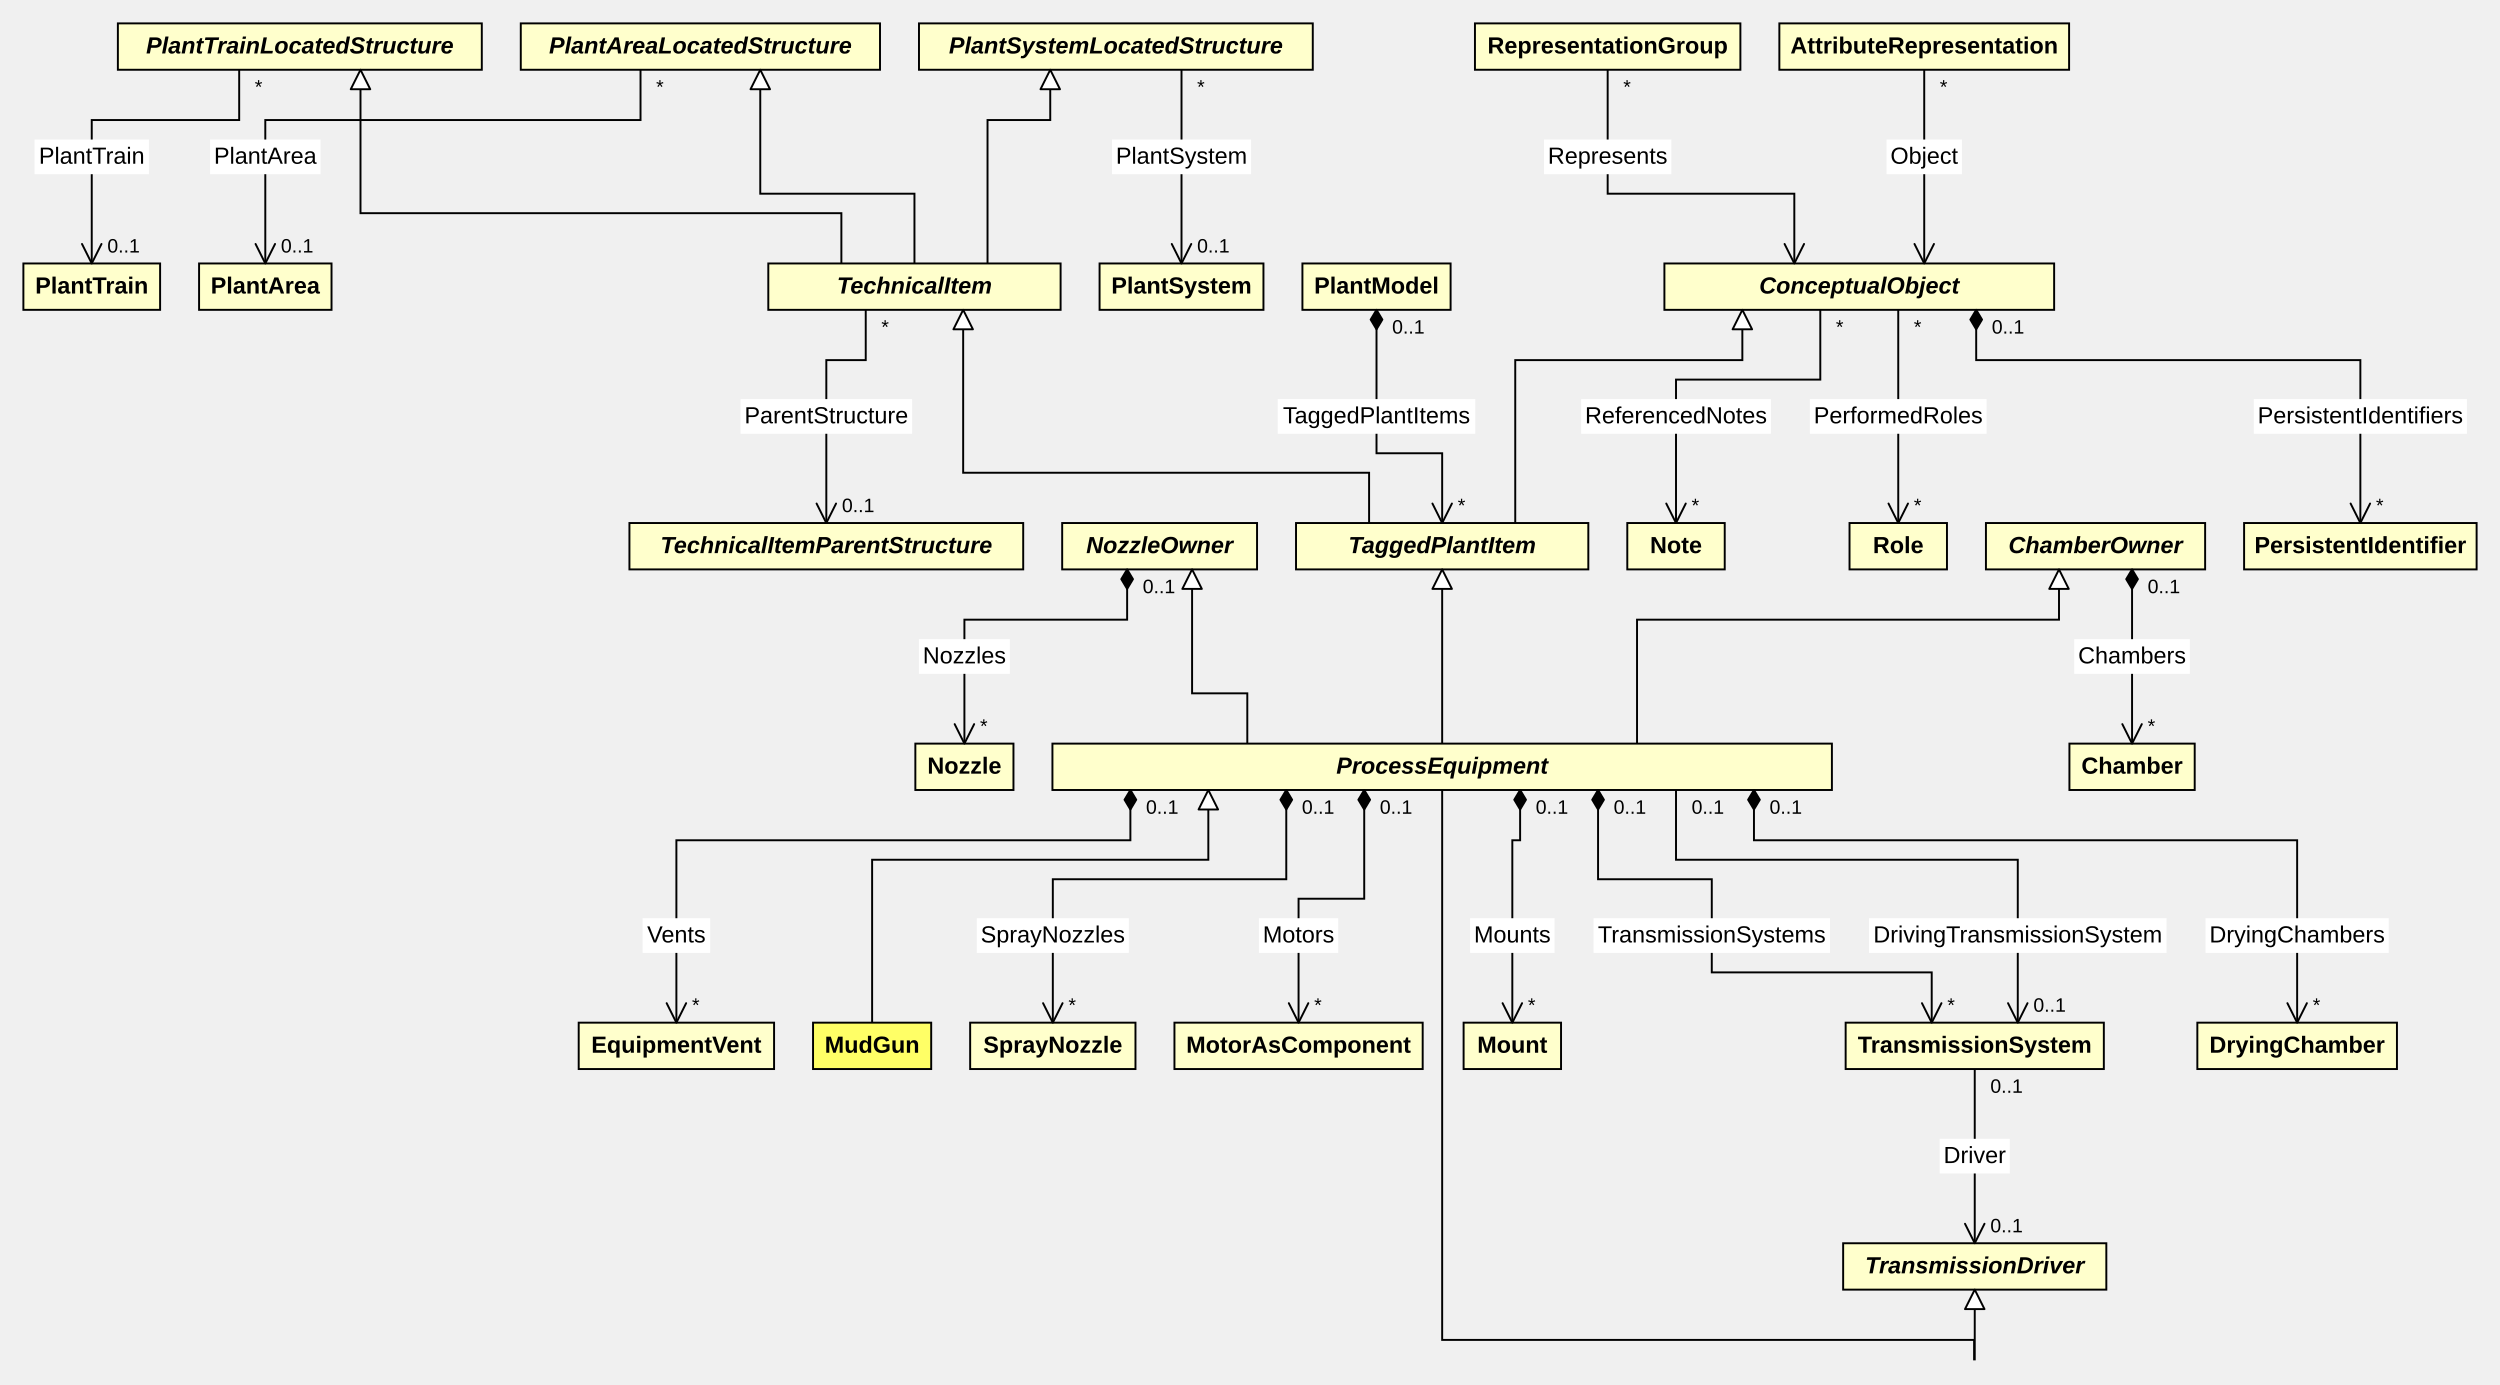
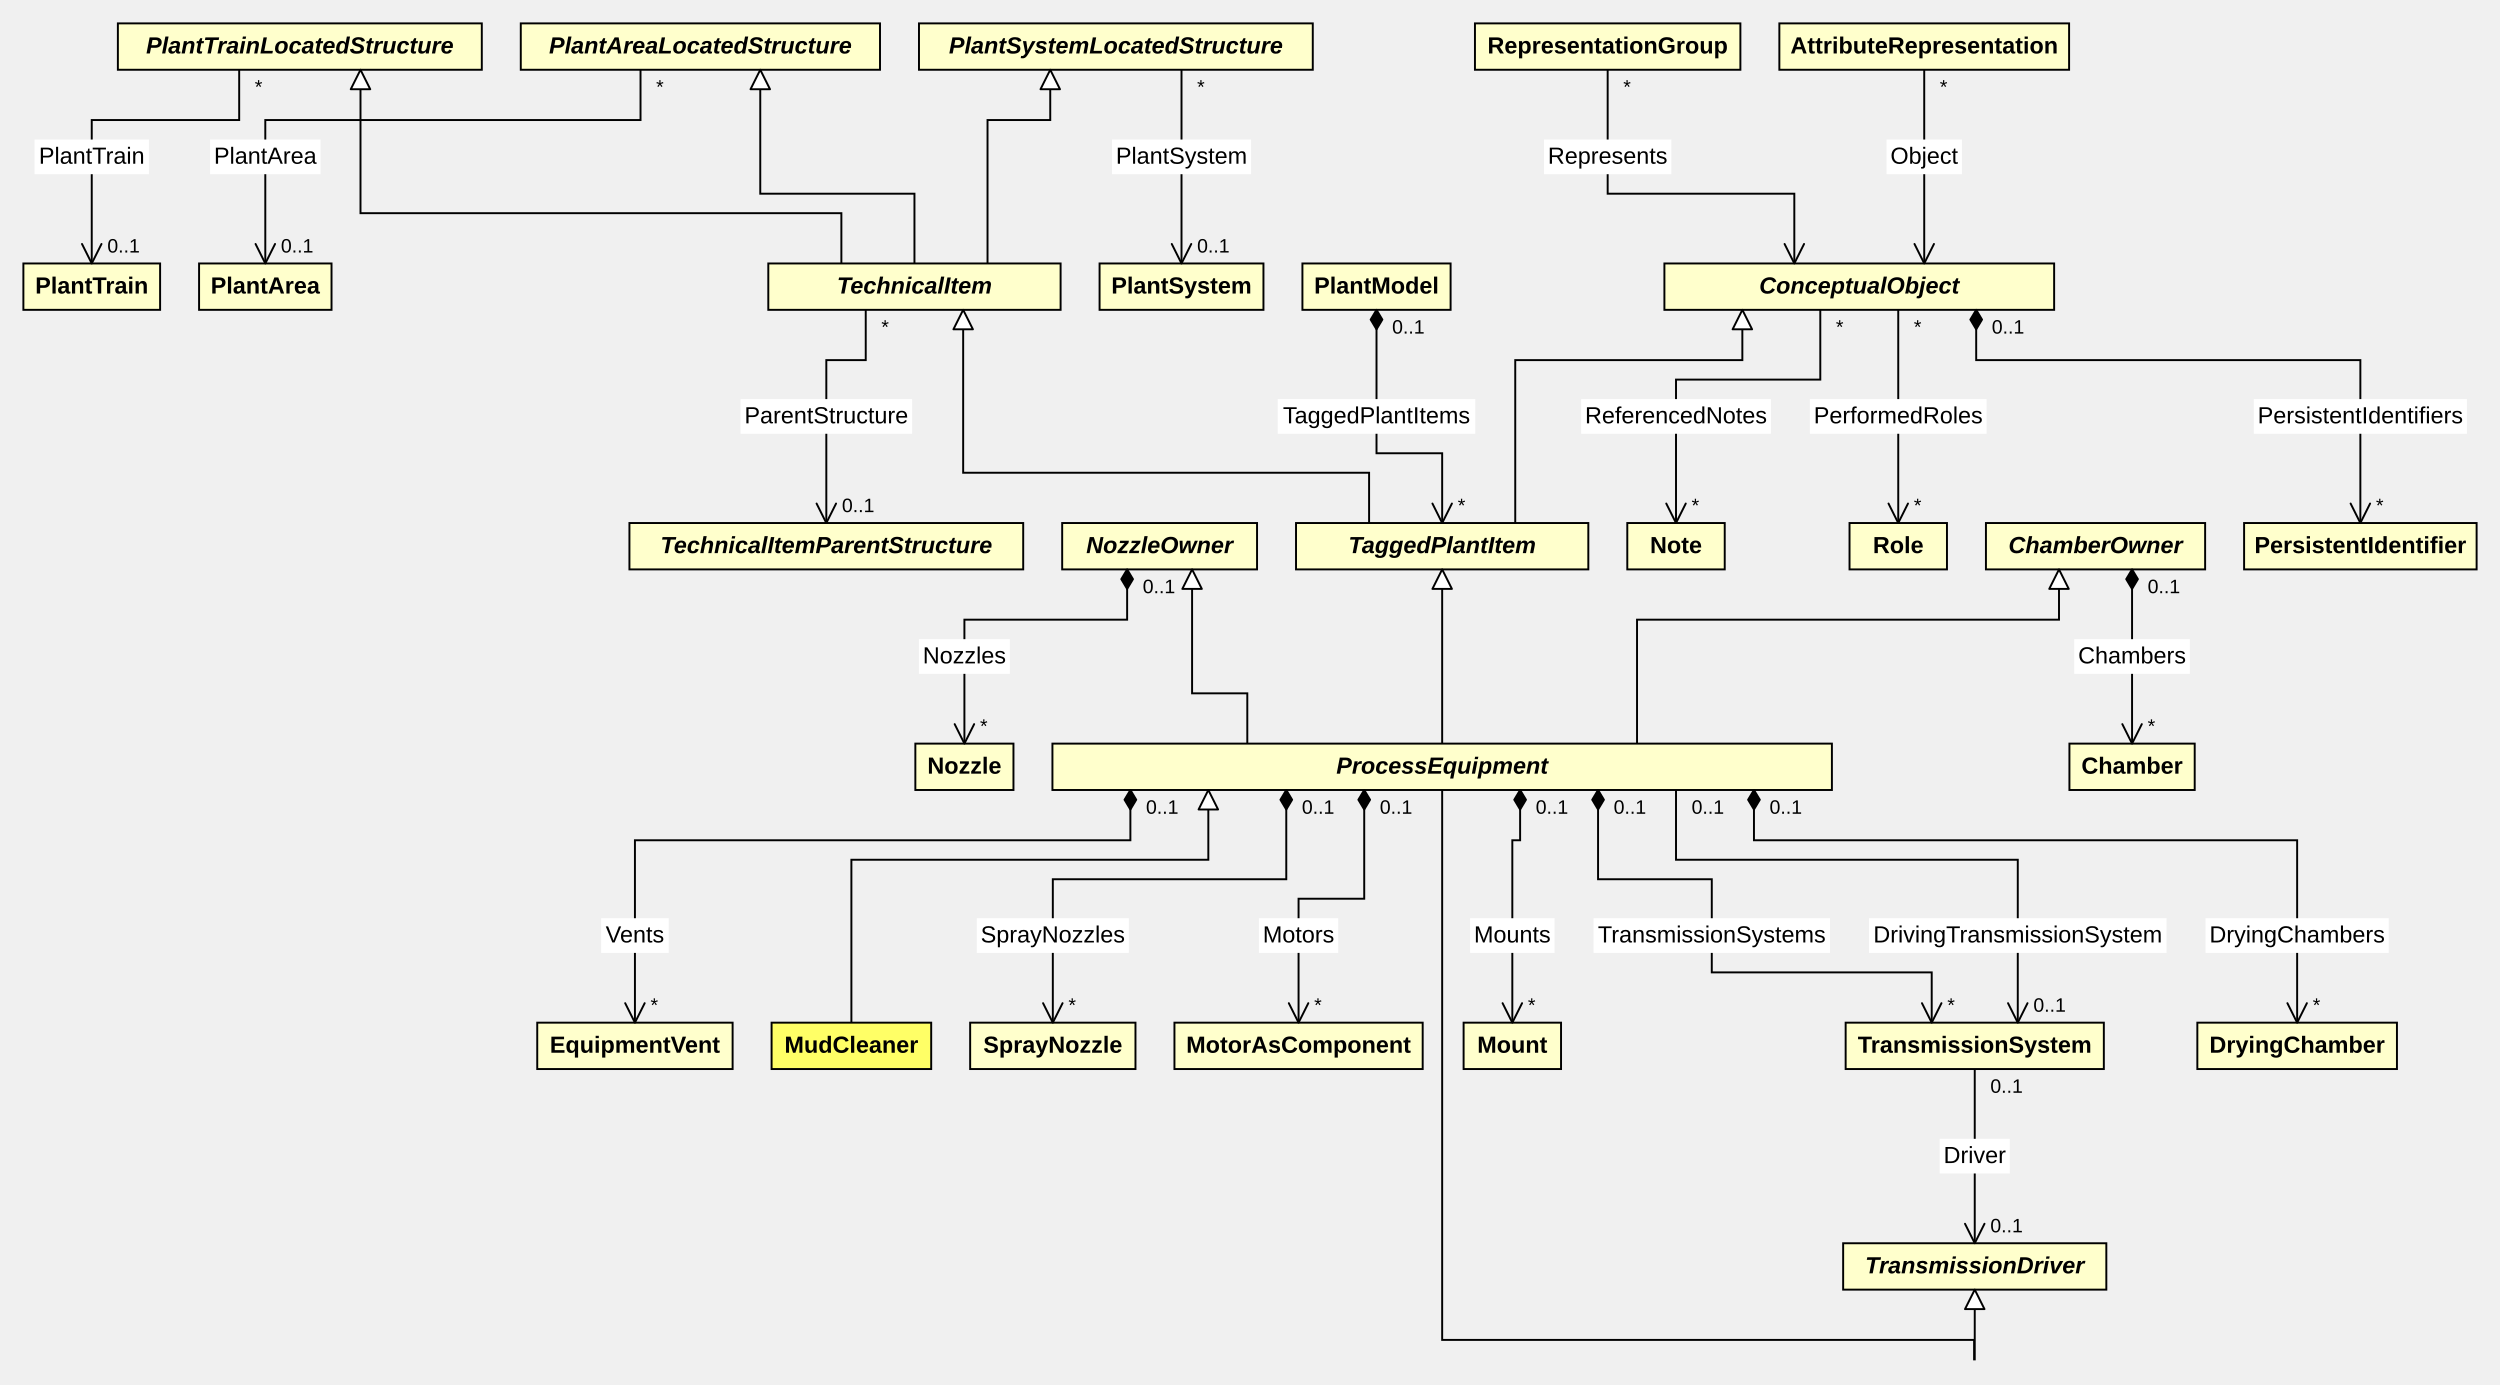
<svg xmlns="http://www.w3.org/2000/svg" width="1282.925px" height="710.6px" viewBox="0.0 0.0 1282.925 710.6">
  <style>
            .uml-foreground-stroke {
                stroke: black;
                stroke-width: 1px;
            }
            
            .uml-foreground-fill {
                fill: black;
            }
            
            .uml-background_color-type {
                fill: #ffffcc;
            }
            
            .uml-background_color-main_type {
                fill: #ffff66;
            }
            
            .uml-background_color-instance {
                fill: blue;
            }
            
            .uml-background_color-background {
                fill: white;
            }
            
            .uml-background_color-foreground {
                fill: black;
            }
            
            .uml-font-normal {
                font-family: Arial;
            }
            
            .uml-font-element {
                font-family: Arial;
            }
            
            .uml-fontsize-normal {
                font-size: 10px;
            }

            .uml-fontsize-large {
                font-size: 12px;
            }
            
            .uml-source_marker-closed_arrow {
                marker-start: url(#uml-marker-closed_arrow);
            }
            
            .uml-source_marker-open_arrow {
                marker-start: url(#uml-marker-open_arrow);
            }
            
            .uml-source_marker-filled_diamond {
                marker-start: url(#uml-marker-filled_diamond);
            }

            .uml-target_marker-closed_arrow {
                marker-end: url(#uml-marker-closed_arrow);
            }
            
            .uml-target_marker-open_arrow {
                marker-end: url(#uml-marker-open_arrow);
            }
            
            .uml-target_marker-filled_diamond {
                marker-end: url(#uml-marker-filled_diamond);
            }

            </style>
  <defs>
    <marker id="uml-marker-closed_arrow" viewBox="-2 -2 14 14" refX="10" refY="5.0" markerWidth="14" markerHeight="14" orient="auto-start-reverse">
      <path d="M 0 0 L 10 5.0 L 0 10 Z" stroke-linejoin="round" stroke-linecap="round" class="uml-foreground-stroke uml-background_color-background" />
    </marker>
    <marker id="uml-marker-open_arrow" viewBox="-2 -2 14 14" refX="10" refY="5.0" markerWidth="14" markerHeight="14" orient="auto-start-reverse">
      <path d="M 0 0 L 10 5.0 L 0 10" stroke-linejoin="round" stroke-linecap="round" fill="none" class="uml-foreground-stroke" />
    </marker>
    <marker id="uml-marker-filled_diamond" viewBox="-2 -2 14 14" refX="10" refY="5.0" markerWidth="14" markerHeight="14" orient="auto-start-reverse">
      <path d="M 0 5.0 L      5.0 2.0        10 5.0      5.0 8.0 Z       " stroke-linejoin="round" stroke-linecap="round" class="uml-foreground-stroke uml-background_color-foreground" />
    </marker>
  </defs>
  <rect class="uml-background_color-type uml-foreground-stroke" x="854.122" y="135.2" width="200.0" height="23.8" />
  <text x="954.122" text-anchor="middle" font-size="0px" y="150.64">
    <a href="../dexpi-models/Core/ConceptualObject.html">
      <tspan class="uml-foreground-fill uml-font-element uml-fontsize-large" font-weight="bold" font-style="italic">ConceptualObject</tspan>
    </a>
  </text>
  <rect class="uml-background_color-type uml-foreground-stroke" x="267.247" y="12.0" width="184.346" height="23.8" />
  <text x="359.42" text-anchor="middle" font-size="0px" y="27.44">
    <a href="../dexpi-models/Plant/PlantStructure/PlantAreaLocatedStructure.html">
      <tspan class="uml-foreground-fill uml-font-element uml-fontsize-large" font-weight="bold" font-style="italic">PlantAreaLocatedStructure</tspan>
    </a>
  </text>
  <rect class="uml-background_color-type uml-foreground-stroke" x="471.593" y="12.0" width="202.085" height="23.8" />
  <text x="572.636" text-anchor="middle" font-size="0px" y="27.44">
    <a href="../dexpi-models/Plant/PlantStructure/PlantSystemLocatedStructure.html">
      <tspan class="uml-foreground-fill uml-font-element uml-fontsize-large" font-weight="bold" font-style="italic">PlantSystemLocatedStructure</tspan>
    </a>
  </text>
  <rect class="uml-background_color-type uml-foreground-stroke" x="60.49" y="12.0" width="186.757" height="23.8" />
  <text x="153.869" text-anchor="middle" font-size="0px" y="27.44">
    <a href="../dexpi-models/Plant/PlantStructure/PlantTrainLocatedStructure.html">
      <tspan class="uml-foreground-fill uml-font-element uml-fontsize-large" font-weight="bold" font-style="italic">PlantTrainLocatedStructure</tspan>
    </a>
  </text>
  <rect class="uml-background_color-type uml-foreground-stroke" x="394.269" y="135.2" width="150.0" height="23.8" />
  <text x="469.269" text-anchor="middle" font-size="0px" y="150.64">
    <a href="../dexpi-models/Plant/PlantStructure/TechnicalItem.html">
      <tspan class="uml-foreground-fill uml-font-element uml-fontsize-large" font-weight="bold" font-style="italic">TechnicalItem</tspan>
    </a>
  </text>
  <rect class="uml-background_color-type uml-foreground-stroke" x="323.007" y="268.4" width="202.071" height="23.8" />
  <text x="424.043" text-anchor="middle" font-size="0px" y="283.84">
    <a href="../dexpi-models/Plant/PlantStructure/TechnicalItemParentStructure.html">
      <tspan class="uml-foreground-fill uml-font-element uml-fontsize-large" font-weight="bold" font-style="italic">TechnicalItemParentStructure</tspan>
    </a>
  </text>
  <rect class="uml-background_color-type uml-foreground-stroke" x="1019.122" y="268.4" width="112.484" height="23.8" />
  <text x="1075.364" text-anchor="middle" font-size="0px" y="283.84">
    <a href="../dexpi-models/Plant/ProcessEquipment/ChamberOwner.html">
      <tspan class="uml-foreground-fill uml-font-element uml-fontsize-large" font-weight="bold" font-style="italic">ChamberOwner</tspan>
    </a>
  </text>
  <rect class="uml-background_color-type uml-foreground-stroke" x="545.078" y="268.4" width="100.0" height="23.8" />
  <text x="595.078" text-anchor="middle" font-size="0px" y="283.84">
    <a href="../dexpi-models/Plant/ProcessEquipment/NozzleOwner.html">
      <tspan class="uml-foreground-fill uml-font-element uml-fontsize-large" font-weight="bold" font-style="italic">NozzleOwner</tspan>
    </a>
  </text>
  <rect class="uml-background_color-type uml-foreground-stroke" x="540.078" y="381.6" width="400.0" height="23.8" />
  <text x="740.078" text-anchor="middle" font-size="0px" y="397.04">
    <a href="../dexpi-models/Plant/ProcessEquipment/ProcessEquipment.html">
      <tspan class="uml-foreground-fill uml-font-element uml-fontsize-large" font-weight="bold" font-style="italic">ProcessEquipment</tspan>
    </a>
  </text>
  <rect class="uml-background_color-type uml-foreground-stroke" x="665.078" y="268.4" width="150.0" height="23.8" />
  <text x="740.078" text-anchor="middle" font-size="0px" y="283.84">
    <a href="../dexpi-models/Plant/ProcessEquipment/TaggedPlantItem.html">
      <tspan class="uml-foreground-fill uml-font-element uml-fontsize-large" font-weight="bold" font-style="italic">TaggedPlantItem</tspan>
    </a>
  </text>
  <rect class="uml-background_color-type uml-foreground-stroke" x="945.853" y="638" width="135.051" height="23.8" />
  <text x="1013.379" text-anchor="middle" font-size="0px" y="653.44">
    <a href="../dexpi-models/Plant/ProcessEquipment/TransmissionDriver.html">
      <tspan class="uml-foreground-fill uml-font-element uml-fontsize-large" font-weight="bold" font-style="italic">TransmissionDriver</tspan>
    </a>
  </text>
  <rect class="uml-background_color-type uml-foreground-stroke" x="913.114" y="12.0" width="148.684" height="23.8" />
  <text x="987.455" text-anchor="middle" font-size="0px" y="27.44">
    <a href="../dexpi-models/Core/Diagram/AttributeRepresentation.html">
      <tspan class="uml-foreground-fill uml-font-element uml-fontsize-large" font-weight="bold">AttributeRepresentation</tspan>
    </a>
  </text>
  <rect class="uml-background_color-type uml-foreground-stroke" x="756.901" y="12.0" width="136.212" height="23.8" />
  <text x="825.007" text-anchor="middle" font-size="0px" y="27.44">
    <a href="../dexpi-models/Core/Diagram/RepresentationGroup.html">
      <tspan class="uml-foreground-fill uml-font-element uml-fontsize-large" font-weight="bold">RepresentationGroup</tspan>
    </a>
  </text>
  <rect class="uml-background_color-type uml-foreground-stroke" x="835.078" y="268.4" width="50.0" height="23.8" />
  <text x="860.078" text-anchor="middle" font-size="0px" y="283.84">
    <a href="../dexpi-models/Core/Note.html">
      <tspan class="uml-foreground-fill uml-font-element uml-fontsize-large" font-weight="bold">Note</tspan>
    </a>
  </text>
  <rect class="uml-background_color-type uml-foreground-stroke" x="1151.606" y="268.4" width="119.319" height="23.8" />
  <text x="1211.265" text-anchor="middle" font-size="0px" y="283.84">
    <a href="../dexpi-models/Core/PersistentIdentifier.html">
      <tspan class="uml-foreground-fill uml-font-element uml-fontsize-large" font-weight="bold">PersistentIdentifier</tspan>
    </a>
  </text>
  <rect class="uml-background_color-type uml-foreground-stroke" x="949.122" y="268.4" width="50.0" height="23.8" />
  <text x="974.122" text-anchor="middle" font-size="0px" y="283.84">
    <a href="../dexpi-models/Core/Role.html">
      <tspan class="uml-foreground-fill uml-font-element uml-fontsize-large" font-weight="bold">Role</tspan>
    </a>
  </text>
-   <rect class="uml-background_color-main_type uml-foreground-stroke" x="417.232" y="524.8" width="60.628" height="23.8" />
-   <text x="447.546" text-anchor="middle" font-size="0px" y="540.24">
-     <tspan class="uml-foreground-fill uml-font-element uml-fontsize-large" font-weight="bold">MudGun</tspan>
+   <rect class="uml-background_color-main_type uml-foreground-stroke" x="395.956" y="524.8" width="81.904" height="23.8" />
+   <text x="436.908" text-anchor="middle" font-size="0px" y="540.24">
+     <tspan class="uml-foreground-fill uml-font-element uml-fontsize-large" font-weight="bold">MudCleaner</tspan>
  </text>
  <rect class="uml-background_color-type uml-foreground-stroke" x="668.364" y="135.2" width="76.039" height="23.8" />
  <text x="706.384" text-anchor="middle" font-size="0px" y="150.64">
    <a href="../dexpi-models/Plant/PlantModel.html">
      <tspan class="uml-foreground-fill uml-font-element uml-fontsize-large" font-weight="bold">PlantModel</tspan>
    </a>
  </text>
  <rect class="uml-background_color-type uml-foreground-stroke" x="102.161" y="135.2" width="67.969" height="23.8" />
  <text x="136.145" text-anchor="middle" font-size="0px" y="150.64">
    <a href="../dexpi-models/Plant/PlantStructure/PlantArea.html">
      <tspan class="uml-foreground-fill uml-font-element uml-fontsize-large" font-weight="bold">PlantArea</tspan>
    </a>
  </text>
  <rect class="uml-background_color-type uml-foreground-stroke" x="564.269" y="135.2" width="84.095" height="23.8" />
  <text x="606.317" text-anchor="middle" font-size="0px" y="150.64">
    <a href="../dexpi-models/Plant/PlantStructure/PlantSystem.html">
      <tspan class="uml-foreground-fill uml-font-element uml-fontsize-large" font-weight="bold">PlantSystem</tspan>
    </a>
  </text>
  <rect class="uml-background_color-type uml-foreground-stroke" x="12.0" y="135.2" width="70.161" height="23.8" />
  <text x="47.08" text-anchor="middle" font-size="0px" y="150.64">
    <a href="../dexpi-models/Plant/PlantStructure/PlantTrain.html">
      <tspan class="uml-foreground-fill uml-font-element uml-fontsize-large" font-weight="bold">PlantTrain</tspan>
    </a>
  </text>
  <rect class="uml-background_color-type uml-foreground-stroke" x="1061.967" y="381.6" width="64.289" height="23.8" />
  <text x="1094.111" text-anchor="middle" font-size="0px" y="397.04">
    <a href="../dexpi-models/Plant/ProcessEquipment/Chamber.html">
      <tspan class="uml-foreground-fill uml-font-element uml-fontsize-large" font-weight="bold">Chamber</tspan>
    </a>
  </text>
  <rect class="uml-background_color-type uml-foreground-stroke" x="1127.609" y="524.8" width="102.432" height="23.8" />
  <text x="1178.825" text-anchor="middle" font-size="0px" y="540.24">
    <a href="../dexpi-models/Plant/ProcessEquipment/DryingChamber.html">
      <tspan class="uml-foreground-fill uml-font-element uml-fontsize-large" font-weight="bold">DryingChamber</tspan>
    </a>
  </text>
-   <rect class="uml-background_color-type uml-foreground-stroke" x="296.971" y="524.8" width="100.26" height="23.8" />
-   <text x="347.102" text-anchor="middle" font-size="0px" y="540.24">
+   <rect class="uml-background_color-type uml-foreground-stroke" x="275.696" y="524.8" width="100.26" height="23.8" />
+   <text x="325.826" text-anchor="middle" font-size="0px" y="540.24">
    <a href="../dexpi-models/Plant/ProcessEquipment/EquipmentVent.html">
      <tspan class="uml-foreground-fill uml-font-element uml-fontsize-large" font-weight="bold">EquipmentVent</tspan>
    </a>
  </text>
  <rect class="uml-background_color-type uml-foreground-stroke" x="602.69" y="524.8" width="127.388" height="23.8" />
  <text x="666.384" text-anchor="middle" font-size="0px" y="540.24">
    <a href="../dexpi-models/Plant/ProcessEquipment/MotorAsComponent.html">
      <tspan class="uml-foreground-fill uml-font-element uml-fontsize-large" font-weight="bold">MotorAsComponent</tspan>
    </a>
  </text>
  <rect class="uml-background_color-type uml-foreground-stroke" x="751.078" y="524.8" width="50.0" height="23.8" />
  <text x="776.078" text-anchor="middle" font-size="0px" y="540.24">
    <a href="../dexpi-models/Plant/ProcessEquipment/Mount.html">
      <tspan class="uml-foreground-fill uml-font-element uml-fontsize-large" font-weight="bold">Mount</tspan>
    </a>
  </text>
  <rect class="uml-background_color-type uml-foreground-stroke" x="469.73" y="381.6" width="50.348" height="23.8" />
  <text x="494.904" text-anchor="middle" font-size="0px" y="397.04">
    <a href="../dexpi-models/Plant/ProcessEquipment/Nozzle.html">
      <tspan class="uml-foreground-fill uml-font-element uml-fontsize-large" font-weight="bold">Nozzle</tspan>
    </a>
  </text>
  <rect class="uml-background_color-type uml-foreground-stroke" x="497.86" y="524.8" width="84.83" height="23.8" />
  <text x="540.275" text-anchor="middle" font-size="0px" y="540.24">
    <a href="../dexpi-models/Plant/ProcessEquipment/SprayNozzle.html">
      <tspan class="uml-foreground-fill uml-font-element uml-fontsize-large" font-weight="bold">SprayNozzle</tspan>
    </a>
  </text>
  <rect class="uml-background_color-type uml-foreground-stroke" x="947.132" y="524.8" width="132.493" height="23.8" />
  <text x="1013.379" text-anchor="middle" font-size="0px" y="540.24">
    <a href="../dexpi-models/Plant/ProcessEquipment/TransmissionSystem.html">
      <tspan class="uml-foreground-fill uml-font-element uml-fontsize-large" font-weight="bold">TransmissionSystem</tspan>
    </a>
  </text>
  <polyline class="uml-foreground-stroke uml-source_marker-closed_arrow" points="894.122,159.0 894.122,184.8 777.578,184.8 777.578,213.2 777.578,214.2 777.578,268.4" fill="none" />
  <polyline class="uml-foreground-stroke uml-source_marker-closed_arrow" points="390.145,35.8 390.145,80.0 390.145,81.0 390.145,99.4 469.269,99.4 469.269,135.2" fill="none" />
  <polyline class="uml-foreground-stroke uml-source_marker-closed_arrow" points="538.955,35.8 538.955,61.6 506.769,61.6 506.769,80.0 506.769,81.0 506.769,135.2" fill="none" />
  <polyline class="uml-foreground-stroke uml-source_marker-closed_arrow" points="184.995,35.8 184.995,80.0 184.995,81.0 184.995,109.4 431.769,109.4 431.769,135.2" fill="none" />
  <polyline class="uml-foreground-stroke uml-source_marker-closed_arrow" points="494.269,159.0 494.269,213.2 494.269,214.2 494.269,242.6 702.578,242.6 702.578,268.4" fill="none" />
  <polyline class="uml-foreground-stroke uml-source_marker-closed_arrow" points="1056.617,292.2 1056.617,318 840.078,318 840.078,336.4 840.078,337.4 840.078,381.6" fill="none" />
  <polyline class="uml-foreground-stroke uml-source_marker-closed_arrow" points="611.745,292.2 611.745,336.4 611.745,337.4 611.745,355.8 640.078,355.8 640.078,381.6" fill="none" />
-   <polyline class="uml-foreground-stroke uml-source_marker-closed_arrow" points="620.078,405.4 620.078,441.2 447.546,441.2 447.546,479.6 447.546,480.6 447.546,524.8" fill="none" />
+   <polyline class="uml-foreground-stroke uml-source_marker-closed_arrow" points="620.078,405.4 620.078,441.2 436.908,441.2 436.908,479.6 436.908,480.6 436.908,524.8" fill="none" />
  <polyline class="uml-foreground-stroke uml-source_marker-closed_arrow" points="740.078,292.2 740.078,336.4 740.078,337.4 740.078,381.6" fill="none" />
  <polyline class="uml-foreground-stroke uml-source_marker-closed_arrow" points="1013.379,661.8 1013.379,697.6 1013.045,697.6 1013.045,687.6 740.078,687.6 740.078,405.4" fill="none" />
  <rect class="uml-background_color-background " x="928.771" y="204.8" width="90.701" height="17.8" />
  <text x="974.122" text-anchor="middle" font-size="0px" y="217.24">
    <a href="../dexpi-models/Core/ConceptualObject.html#sp:core.conceptualobject.performedroles">
      <tspan class="uml-foreground-fill uml-font-element uml-fontsize-large">PerformedRoles</tspan>
    </a>
  </text>
  <polyline class="uml-foreground-stroke" points="974.122,159.0 974.122,204.8" fill="none" />
  <polyline class="uml-foreground-stroke uml-target_marker-open_arrow" points="974.122,222.6 974.122,268.4" fill="none" />
  <text x="982.122" font-size="0px" y="171.2">
    <tspan class="uml-foreground-fill uml-font-normal uml-fontsize-normal">*</tspan>
  </text>
  <text x="982.122" font-size="0px" y="262.8">
    <tspan class="uml-foreground-fill uml-font-normal uml-fontsize-normal">*</tspan>
  </text>
  <rect class="uml-background_color-background " x="1156.575" y="204.8" width="109.381" height="17.8" />
  <text x="1211.265" text-anchor="middle" font-size="0px" y="217.24">
    <a href="../dexpi-models/Core/ConceptualObject.html#sp:core.conceptualobject.persistentidentifiers">
      <tspan class="uml-foreground-fill uml-font-element uml-fontsize-large">PersistentIdentifiers</tspan>
    </a>
  </text>
  <polyline class="uml-foreground-stroke uml-source_marker-filled_diamond" points="1014.122,159.0 1014.122,184.8 1211.265,184.8 1211.265,204.8" fill="none" />
  <polyline class="uml-foreground-stroke uml-target_marker-open_arrow" points="1211.265,222.6 1211.265,268.4" fill="none" />
  <text x="1022.122" font-size="0px" y="171.2">
    <tspan class="uml-foreground-fill uml-font-normal uml-fontsize-normal">0..1</tspan>
  </text>
  <text x="1219.265" font-size="0px" y="262.8">
    <tspan class="uml-foreground-fill uml-font-normal uml-fontsize-normal">*</tspan>
  </text>
  <rect class="uml-background_color-background " x="811.385" y="204.8" width="97.387" height="17.8" />
  <text x="860.078" text-anchor="middle" font-size="0px" y="217.24">
    <a href="../dexpi-models/Core/ConceptualObject.html#sp:core.conceptualobject.referencednotes">
      <tspan class="uml-foreground-fill uml-font-element uml-fontsize-large">ReferencedNotes</tspan>
    </a>
  </text>
  <polyline class="uml-foreground-stroke" points="934.122,159.0 934.122,194.8 860.078,194.8 860.078,204.8" fill="none" />
  <polyline class="uml-foreground-stroke uml-target_marker-open_arrow" points="860.078,222.6 860.078,268.4" fill="none" />
  <text x="942.122" font-size="0px" y="171.2">
    <tspan class="uml-foreground-fill uml-font-normal uml-fontsize-normal">*</tspan>
  </text>
  <text x="868.078" font-size="0px" y="262.8">
    <tspan class="uml-foreground-fill uml-font-normal uml-fontsize-normal">*</tspan>
  </text>
  <rect class="uml-background_color-background " x="968.115" y="71.6" width="38.682" height="17.8" />
  <text x="987.455" text-anchor="middle" font-size="0px" y="84.04">
    <a href="../dexpi-models/Core/Diagram/AttributeRepresentation.html#sp:core.diagram.attributerepresentation.object">
      <tspan class="uml-foreground-fill uml-font-element uml-fontsize-large">Object</tspan>
    </a>
  </text>
  <polyline class="uml-foreground-stroke" points="987.455,35.8 987.455,71.6" fill="none" />
  <polyline class="uml-foreground-stroke uml-target_marker-open_arrow" points="987.455,89.4 987.455,135.2" fill="none" />
  <text x="995.455" font-size="0px" y="48.0">
    <tspan class="uml-foreground-fill uml-font-normal uml-fontsize-normal">*</tspan>
  </text>
  <rect class="uml-background_color-background " x="792.325" y="71.6" width="65.365" height="17.8" />
  <text x="825.007" text-anchor="middle" font-size="0px" y="84.04">
    <a href="../dexpi-models/Core/Diagram/RepresentationGroup.html#sp:core.diagram.representationgroup.represents">
      <tspan class="uml-foreground-fill uml-font-element uml-fontsize-large">Represents</tspan>
    </a>
  </text>
  <polyline class="uml-foreground-stroke" points="825.007,35.8 825.007,71.6" fill="none" />
  <polyline class="uml-foreground-stroke uml-target_marker-open_arrow" points="825.007,89.4 825.007,99.4 920.789,99.4 920.789,135.2" fill="none" />
  <text x="833.007" font-size="0px" y="48.0">
    <tspan class="uml-foreground-fill uml-font-normal uml-fontsize-normal">*</tspan>
  </text>
  <rect class="uml-background_color-background " x="655.689" y="204.8" width="101.389" height="17.8" />
  <text x="706.384" text-anchor="middle" font-size="0px" y="217.24">
    <a href="../dexpi-models/Plant/PlantModel.html#sp:plant.plantmodel.taggedplantitems">
      <tspan class="uml-foreground-fill uml-font-element uml-fontsize-large">TaggedPlantItems</tspan>
    </a>
  </text>
  <polyline class="uml-foreground-stroke uml-source_marker-filled_diamond" points="706.384,159.0 706.384,204.8" fill="none" />
  <polyline class="uml-foreground-stroke uml-target_marker-open_arrow" points="706.384,222.6 706.384,232.6 740.078,232.6 740.078,268.4" fill="none" />
  <text x="714.384" font-size="0px" y="171.2">
    <tspan class="uml-foreground-fill uml-font-normal uml-fontsize-normal">0..1</tspan>
  </text>
  <text x="748.078" font-size="0px" y="262.8">
    <tspan class="uml-foreground-fill uml-font-normal uml-fontsize-normal">*</tspan>
  </text>
  <rect class="uml-background_color-background " x="107.796" y="71.6" width="56.699" height="17.8" />
  <text x="136.145" text-anchor="middle" font-size="0px" y="84.04">
    <a href="../dexpi-models/Plant/PlantStructure/PlantAreaLocatedStructure.html#sp:plant.plantstructure.plantarealocatedstructure.plantarea">
      <tspan class="uml-foreground-fill uml-font-element uml-fontsize-large">PlantArea</tspan>
    </a>
  </text>
  <polyline class="uml-foreground-stroke" points="328.696,35.8 328.696,61.6 136.145,61.6 136.145,71.6" fill="none" />
  <polyline class="uml-foreground-stroke uml-target_marker-open_arrow" points="136.145,89.4 136.145,135.2" fill="none" />
  <text x="336.696" font-size="0px" y="48.0">
    <tspan class="uml-foreground-fill uml-font-normal uml-fontsize-normal">*</tspan>
  </text>
  <text x="144.145" font-size="0px" y="129.6">
    <tspan class="uml-foreground-fill uml-font-normal uml-fontsize-normal">0..1</tspan>
  </text>
  <rect class="uml-background_color-background " x="570.637" y="71.6" width="71.359" height="17.8" />
  <text x="606.317" text-anchor="middle" font-size="0px" y="84.04">
    <a href="../dexpi-models/Plant/PlantStructure/PlantSystemLocatedStructure.html#sp:plant.plantstructure.plantsystemlocatedstructure.plantsystem">
      <tspan class="uml-foreground-fill uml-font-element uml-fontsize-large">PlantSystem</tspan>
    </a>
  </text>
  <polyline class="uml-foreground-stroke" points="606.317,35.8 606.317,71.6" fill="none" />
  <polyline class="uml-foreground-stroke uml-target_marker-open_arrow" points="606.317,89.4 606.317,135.2" fill="none" />
  <text x="614.317" font-size="0px" y="48.0">
    <tspan class="uml-foreground-fill uml-font-normal uml-fontsize-normal">*</tspan>
  </text>
  <text x="614.317" font-size="0px" y="129.6">
    <tspan class="uml-foreground-fill uml-font-normal uml-fontsize-normal">0..1</tspan>
  </text>
  <rect class="uml-background_color-background " x="17.735" y="71.6" width="58.691" height="17.8" />
  <text x="47.08" text-anchor="middle" font-size="0px" y="84.04">
    <a href="../dexpi-models/Plant/PlantStructure/PlantTrainLocatedStructure.html#sp:plant.plantstructure.planttrainlocatedstructure.planttrain">
      <tspan class="uml-foreground-fill uml-font-element uml-fontsize-large">PlantTrain</tspan>
    </a>
  </text>
  <polyline class="uml-foreground-stroke" points="122.742,35.8 122.742,61.6 47.08,61.6 47.08,71.6" fill="none" />
  <polyline class="uml-foreground-stroke uml-target_marker-open_arrow" points="47.08,89.4 47.08,135.2" fill="none" />
  <text x="130.742" font-size="0px" y="48.0">
    <tspan class="uml-foreground-fill uml-font-normal uml-fontsize-normal">*</tspan>
  </text>
  <text x="55.08" font-size="0px" y="129.6">
    <tspan class="uml-foreground-fill uml-font-normal uml-fontsize-normal">0..1</tspan>
  </text>
  <rect class="uml-background_color-background " x="380.022" y="204.8" width="88.041" height="17.8" />
  <text x="424.043" text-anchor="middle" font-size="0px" y="217.24">
    <a href="../dexpi-models/Plant/PlantStructure/TechnicalItem.html#sp:plant.plantstructure.technicalitem.parentstructure">
      <tspan class="uml-foreground-fill uml-font-element uml-fontsize-large">ParentStructure</tspan>
    </a>
  </text>
  <polyline class="uml-foreground-stroke" points="444.269,159.0 444.269,184.8 424.043,184.8 424.043,204.8" fill="none" />
  <polyline class="uml-foreground-stroke uml-target_marker-open_arrow" points="424.043,222.6 424.043,268.4" fill="none" />
  <text x="452.269" font-size="0px" y="171.2">
    <tspan class="uml-foreground-fill uml-font-normal uml-fontsize-normal">*</tspan>
  </text>
  <text x="432.043" font-size="0px" y="262.8">
    <tspan class="uml-foreground-fill uml-font-normal uml-fontsize-normal">0..1</tspan>
  </text>
  <rect class="uml-background_color-background " x="1064.434" y="328" width="59.354" height="17.8" />
  <text x="1094.111" text-anchor="middle" font-size="0px" y="340.44">
    <a href="../dexpi-models/Plant/ProcessEquipment/ChamberOwner.html#sp:plant.processequipment.chamberowner.chambers">
      <tspan class="uml-foreground-fill uml-font-element uml-fontsize-large">Chambers</tspan>
    </a>
  </text>
  <polyline class="uml-foreground-stroke uml-source_marker-filled_diamond" points="1094.111,292.2 1094.111,328" fill="none" />
  <polyline class="uml-foreground-stroke uml-target_marker-open_arrow" points="1094.111,345.8 1094.111,381.6" fill="none" />
  <text x="1102.111" font-size="0px" y="304.4">
    <tspan class="uml-foreground-fill uml-font-normal uml-fontsize-normal">0..1</tspan>
  </text>
  <text x="1102.111" font-size="0px" y="376">
    <tspan class="uml-foreground-fill uml-font-normal uml-fontsize-normal">*</tspan>
  </text>
  <rect class="uml-background_color-background " x="471.564" y="328" width="46.68" height="17.8" />
  <text x="494.904" text-anchor="middle" font-size="0px" y="340.44">
    <a href="../dexpi-models/Plant/ProcessEquipment/NozzleOwner.html#sp:plant.processequipment.nozzleowner.nozzles">
      <tspan class="uml-foreground-fill uml-font-element uml-fontsize-large">Nozzles</tspan>
    </a>
  </text>
  <polyline class="uml-foreground-stroke uml-source_marker-filled_diamond" points="578.411,292.2 578.411,318 494.904,318 494.904,328" fill="none" />
  <polyline class="uml-foreground-stroke uml-target_marker-open_arrow" points="494.904,345.8 494.904,381.6" fill="none" />
  <text x="586.411" font-size="0px" y="304.4">
    <tspan class="uml-foreground-fill uml-font-normal uml-fontsize-normal">0..1</tspan>
  </text>
  <text x="502.904" font-size="0px" y="376">
    <tspan class="uml-foreground-fill uml-font-normal uml-fontsize-normal">*</tspan>
  </text>
  <rect class="uml-background_color-background " x="959.111" y="471.2" width="152.699" height="17.8" />
  <text x="1035.461" text-anchor="middle" font-size="0px" y="483.64">
    <a href="../dexpi-models/Plant/ProcessEquipment/ProcessEquipment.html#sp:plant.processequipment.processequipment.drivingtransmissionsystem">
      <tspan class="uml-foreground-fill uml-font-element uml-fontsize-large">DrivingTransmissionSystem</tspan>
    </a>
  </text>
  <polyline class="uml-foreground-stroke" points="860.078,405.4 860.078,441.2 1035.461,441.2 1035.461,471.2" fill="none" />
  <polyline class="uml-foreground-stroke uml-target_marker-open_arrow" points="1035.461,489 1035.461,524.8" fill="none" />
  <text x="868.078" font-size="0px" y="417.6">
    <tspan class="uml-foreground-fill uml-font-normal uml-fontsize-normal">0..1</tspan>
  </text>
  <text x="1043.461" font-size="0px" y="519.2">
    <tspan class="uml-foreground-fill uml-font-normal uml-fontsize-normal">0..1</tspan>
  </text>
  <rect class="uml-background_color-background " x="1131.811" y="471.2" width="94.029" height="17.8" />
  <text x="1178.825" text-anchor="middle" font-size="0px" y="483.64">
    <a href="../dexpi-models/Plant/ProcessEquipment/ProcessEquipment.html#sp:plant.processequipment.processequipment.dryingchambers">
      <tspan class="uml-foreground-fill uml-font-element uml-fontsize-large">DryingChambers</tspan>
    </a>
  </text>
  <polyline class="uml-foreground-stroke uml-source_marker-filled_diamond" points="900.078,405.4 900.078,431.2 1178.825,431.2 1178.825,471.2" fill="none" />
  <polyline class="uml-foreground-stroke uml-target_marker-open_arrow" points="1178.825,489 1178.825,524.8" fill="none" />
  <text x="908.078" font-size="0px" y="417.6">
    <tspan class="uml-foreground-fill uml-font-normal uml-fontsize-normal">0..1</tspan>
  </text>
  <text x="1186.825" font-size="0px" y="519.2">
    <tspan class="uml-foreground-fill uml-font-normal uml-fontsize-normal">*</tspan>
  </text>
  <rect class="uml-background_color-background " x="646.047" y="471.2" width="40.674" height="17.8" />
  <text x="666.384" text-anchor="middle" font-size="0px" y="483.64">
    <a href="../dexpi-models/Plant/ProcessEquipment/ProcessEquipment.html#sp:plant.processequipment.processequipment.motors">
      <tspan class="uml-foreground-fill uml-font-element uml-fontsize-large">Motors</tspan>
    </a>
  </text>
  <polyline class="uml-foreground-stroke uml-source_marker-filled_diamond" points="700.078,405.4 700.078,461.2 666.384,461.2 666.384,471.2" fill="none" />
  <polyline class="uml-foreground-stroke uml-target_marker-open_arrow" points="666.384,489 666.384,524.8" fill="none" />
  <text x="708.078" font-size="0px" y="417.6">
    <tspan class="uml-foreground-fill uml-font-normal uml-fontsize-normal">0..1</tspan>
  </text>
  <text x="674.384" font-size="0px" y="519.2">
    <tspan class="uml-foreground-fill uml-font-normal uml-fontsize-normal">*</tspan>
  </text>
  <rect class="uml-background_color-background " x="754.402" y="471.2" width="43.352" height="17.8" />
  <text x="776.078" text-anchor="middle" font-size="0px" y="483.64">
    <a href="../dexpi-models/Plant/ProcessEquipment/ProcessEquipment.html#sp:plant.processequipment.processequipment.mounts">
      <tspan class="uml-foreground-fill uml-font-element uml-fontsize-large">Mounts</tspan>
    </a>
  </text>
  <polyline class="uml-foreground-stroke uml-source_marker-filled_diamond" points="780.078,405.4 780.078,431.2 776.078,431.2 776.078,471.2" fill="none" />
  <polyline class="uml-foreground-stroke uml-target_marker-open_arrow" points="776.078,489 776.078,524.8" fill="none" />
  <text x="788.078" font-size="0px" y="417.6">
    <tspan class="uml-foreground-fill uml-font-normal uml-fontsize-normal">0..1</tspan>
  </text>
  <text x="784.078" font-size="0px" y="519.2">
    <tspan class="uml-foreground-fill uml-font-normal uml-fontsize-normal">*</tspan>
  </text>
  <rect class="uml-background_color-background " x="501.261" y="471.2" width="78.027" height="17.8" />
  <text x="540.275" text-anchor="middle" font-size="0px" y="483.64">
    <a href="../dexpi-models/Plant/ProcessEquipment/ProcessEquipment.html#sp:plant.processequipment.processequipment.spraynozzles">
      <tspan class="uml-foreground-fill uml-font-element uml-fontsize-large">SprayNozzles</tspan>
    </a>
  </text>
  <polyline class="uml-foreground-stroke uml-source_marker-filled_diamond" points="660.078,405.4 660.078,451.2 540.275,451.2 540.275,471.2" fill="none" />
  <polyline class="uml-foreground-stroke uml-target_marker-open_arrow" points="540.275,489 540.275,524.8" fill="none" />
  <text x="668.078" font-size="0px" y="417.6">
    <tspan class="uml-foreground-fill uml-font-normal uml-fontsize-normal">0..1</tspan>
  </text>
  <text x="548.275" font-size="0px" y="519.2">
    <tspan class="uml-foreground-fill uml-font-normal uml-fontsize-normal">*</tspan>
  </text>
  <rect class="uml-background_color-background " x="817.754" y="471.2" width="121.357" height="17.8" />
  <text x="878.433" text-anchor="middle" font-size="0px" y="483.64">
    <a href="../dexpi-models/Plant/ProcessEquipment/ProcessEquipment.html#sp:plant.processequipment.processequipment.transmissionsystems">
      <tspan class="uml-foreground-fill uml-font-element uml-fontsize-large">TransmissionSystems</tspan>
    </a>
  </text>
  <polyline class="uml-foreground-stroke uml-source_marker-filled_diamond" points="820.078,405.4 820.078,451.2 878.433,451.2 878.433,471.2" fill="none" />
  <polyline class="uml-foreground-stroke uml-target_marker-open_arrow" points="878.433,489 878.433,499 991.297,499 991.297,524.8" fill="none" />
  <text x="828.078" font-size="0px" y="417.6">
    <tspan class="uml-foreground-fill uml-font-normal uml-fontsize-normal">0..1</tspan>
  </text>
  <text x="999.297" font-size="0px" y="519.2">
    <tspan class="uml-foreground-fill uml-font-normal uml-fontsize-normal">*</tspan>
  </text>
-   <rect class="uml-background_color-background " x="329.759" y="471.2" width="34.686" height="17.8" />
-   <text x="347.102" text-anchor="middle" font-size="0px" y="483.64">
+   <rect class="uml-background_color-background " x="308.483" y="471.2" width="34.686" height="17.8" />
+   <text x="325.826" text-anchor="middle" font-size="0px" y="483.64">
    <a href="../dexpi-models/Plant/ProcessEquipment/ProcessEquipment.html#sp:plant.processequipment.processequipment.vents">
      <tspan class="uml-foreground-fill uml-font-element uml-fontsize-large">Vents</tspan>
    </a>
  </text>
-   <polyline class="uml-foreground-stroke uml-source_marker-filled_diamond" points="580.078,405.4 580.078,431.2 347.102,431.2 347.102,471.2" fill="none" />
-   <polyline class="uml-foreground-stroke uml-target_marker-open_arrow" points="347.102,489 347.102,524.8" fill="none" />
+   <polyline class="uml-foreground-stroke uml-source_marker-filled_diamond" points="580.078,405.4 580.078,431.2 325.826,431.2 325.826,471.2" fill="none" />
+   <polyline class="uml-foreground-stroke uml-target_marker-open_arrow" points="325.826,489 325.826,524.8" fill="none" />
  <text x="588.078" font-size="0px" y="417.6">
    <tspan class="uml-foreground-fill uml-font-normal uml-fontsize-normal">0..1</tspan>
  </text>
-   <text x="355.102" font-size="0px" y="519.2">
+   <text x="333.826" font-size="0px" y="519.2">
    <tspan class="uml-foreground-fill uml-font-normal uml-fontsize-normal">*</tspan>
  </text>
  <rect class="uml-background_color-background " x="995.38" y="584.4" width="35.998" height="17.8" />
  <text x="1013.379" text-anchor="middle" font-size="0px" y="596.84">
    <a href="../dexpi-models/Plant/ProcessEquipment/TransmissionSystem.html#sp:plant.processequipment.transmissionsystem.driver">
      <tspan class="uml-foreground-fill uml-font-element uml-fontsize-large">Driver</tspan>
    </a>
  </text>
  <polyline class="uml-foreground-stroke" points="1013.379,548.6 1013.379,584.4" fill="none" />
  <polyline class="uml-foreground-stroke uml-target_marker-open_arrow" points="1013.379,602.2 1013.379,638" fill="none" />
  <text x="1021.379" font-size="0px" y="560.8">
    <tspan class="uml-foreground-fill uml-font-normal uml-fontsize-normal">0..1</tspan>
  </text>
  <text x="1021.379" font-size="0px" y="632.4">
    <tspan class="uml-foreground-fill uml-font-normal uml-fontsize-normal">0..1</tspan>
  </text>
</svg>
